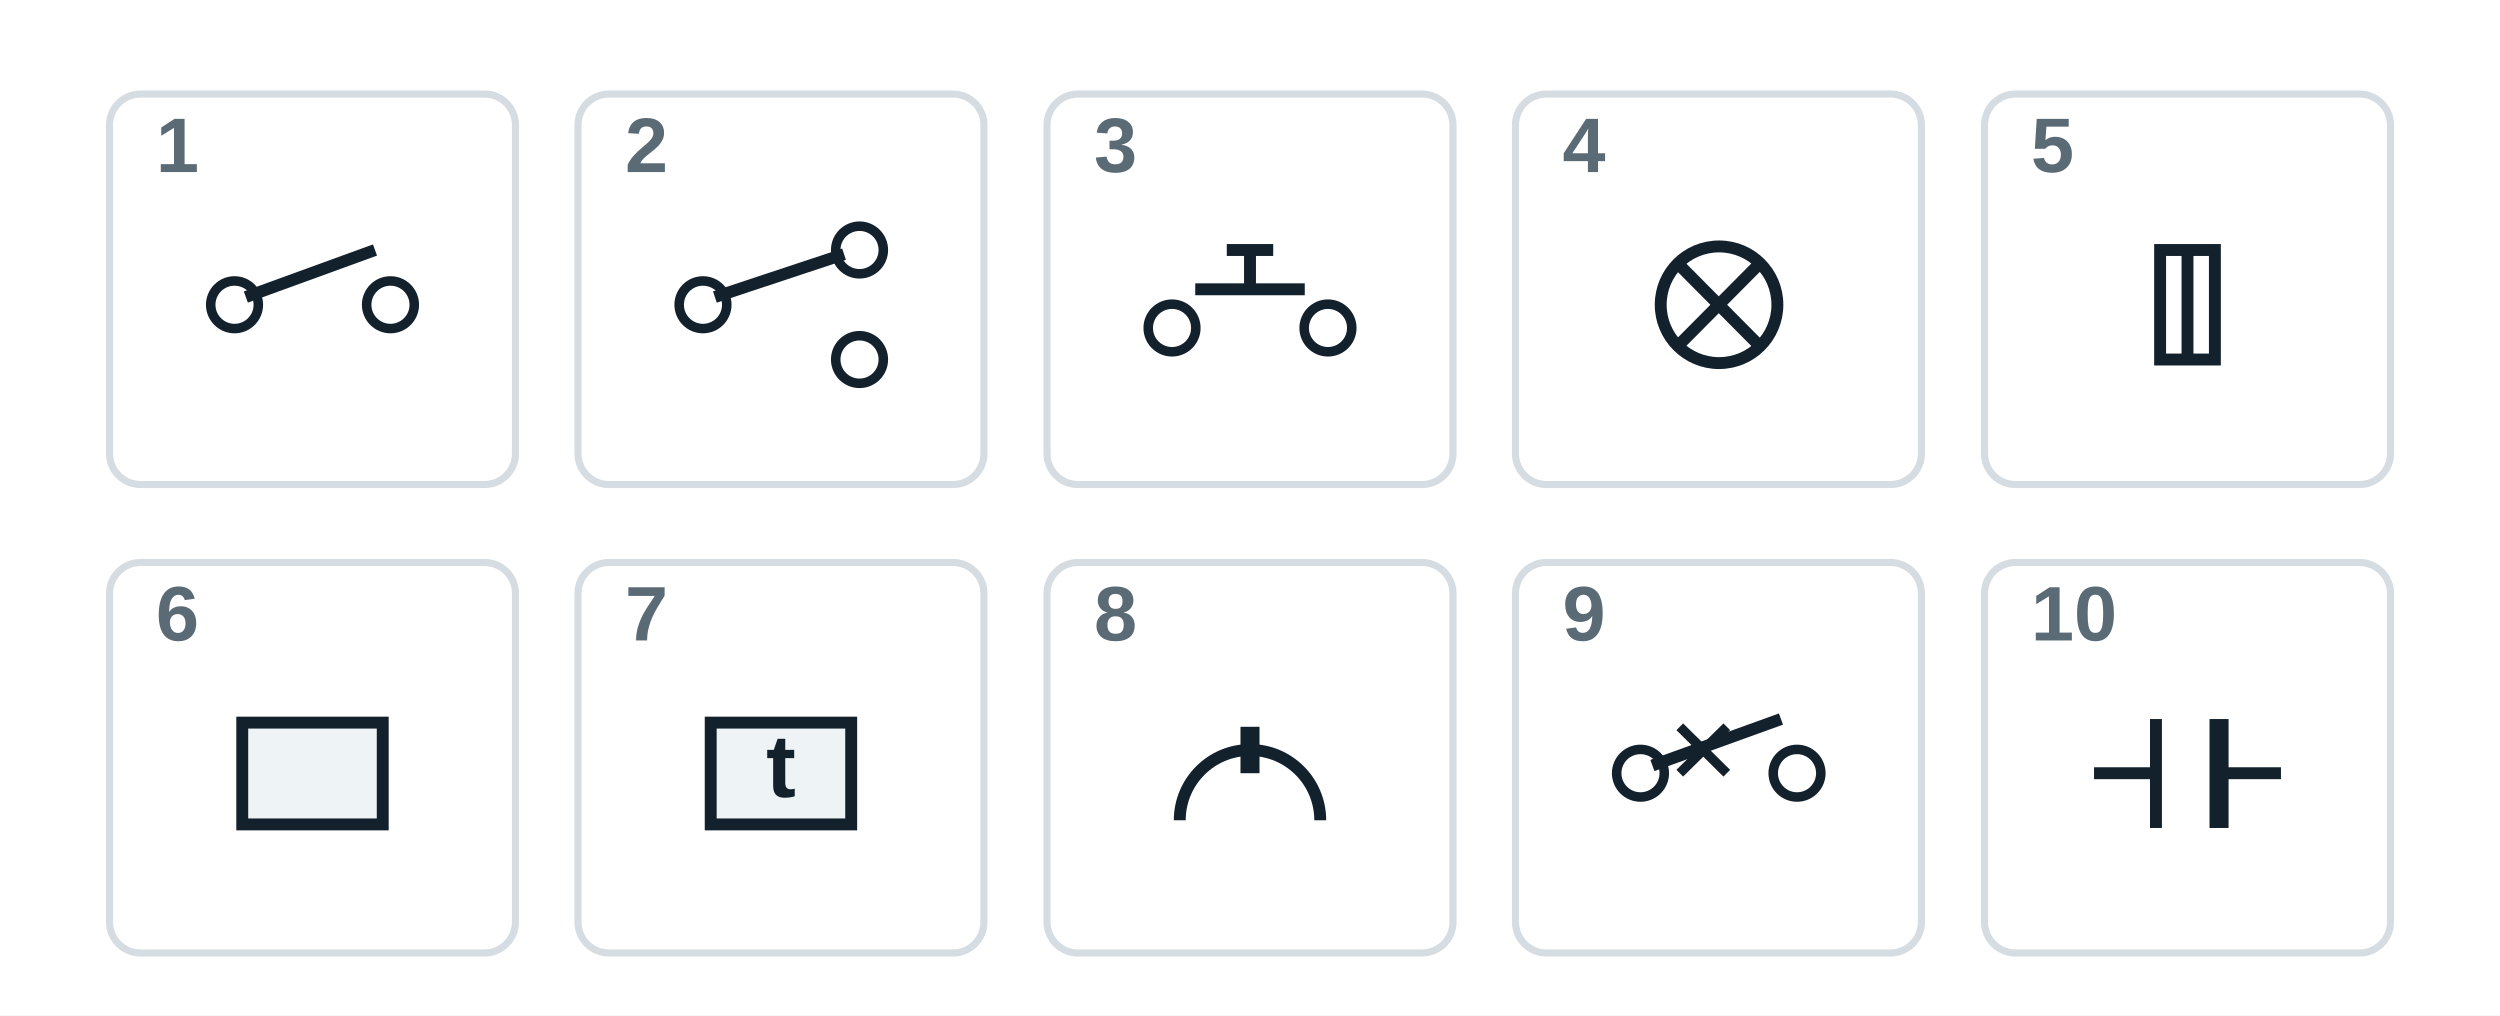
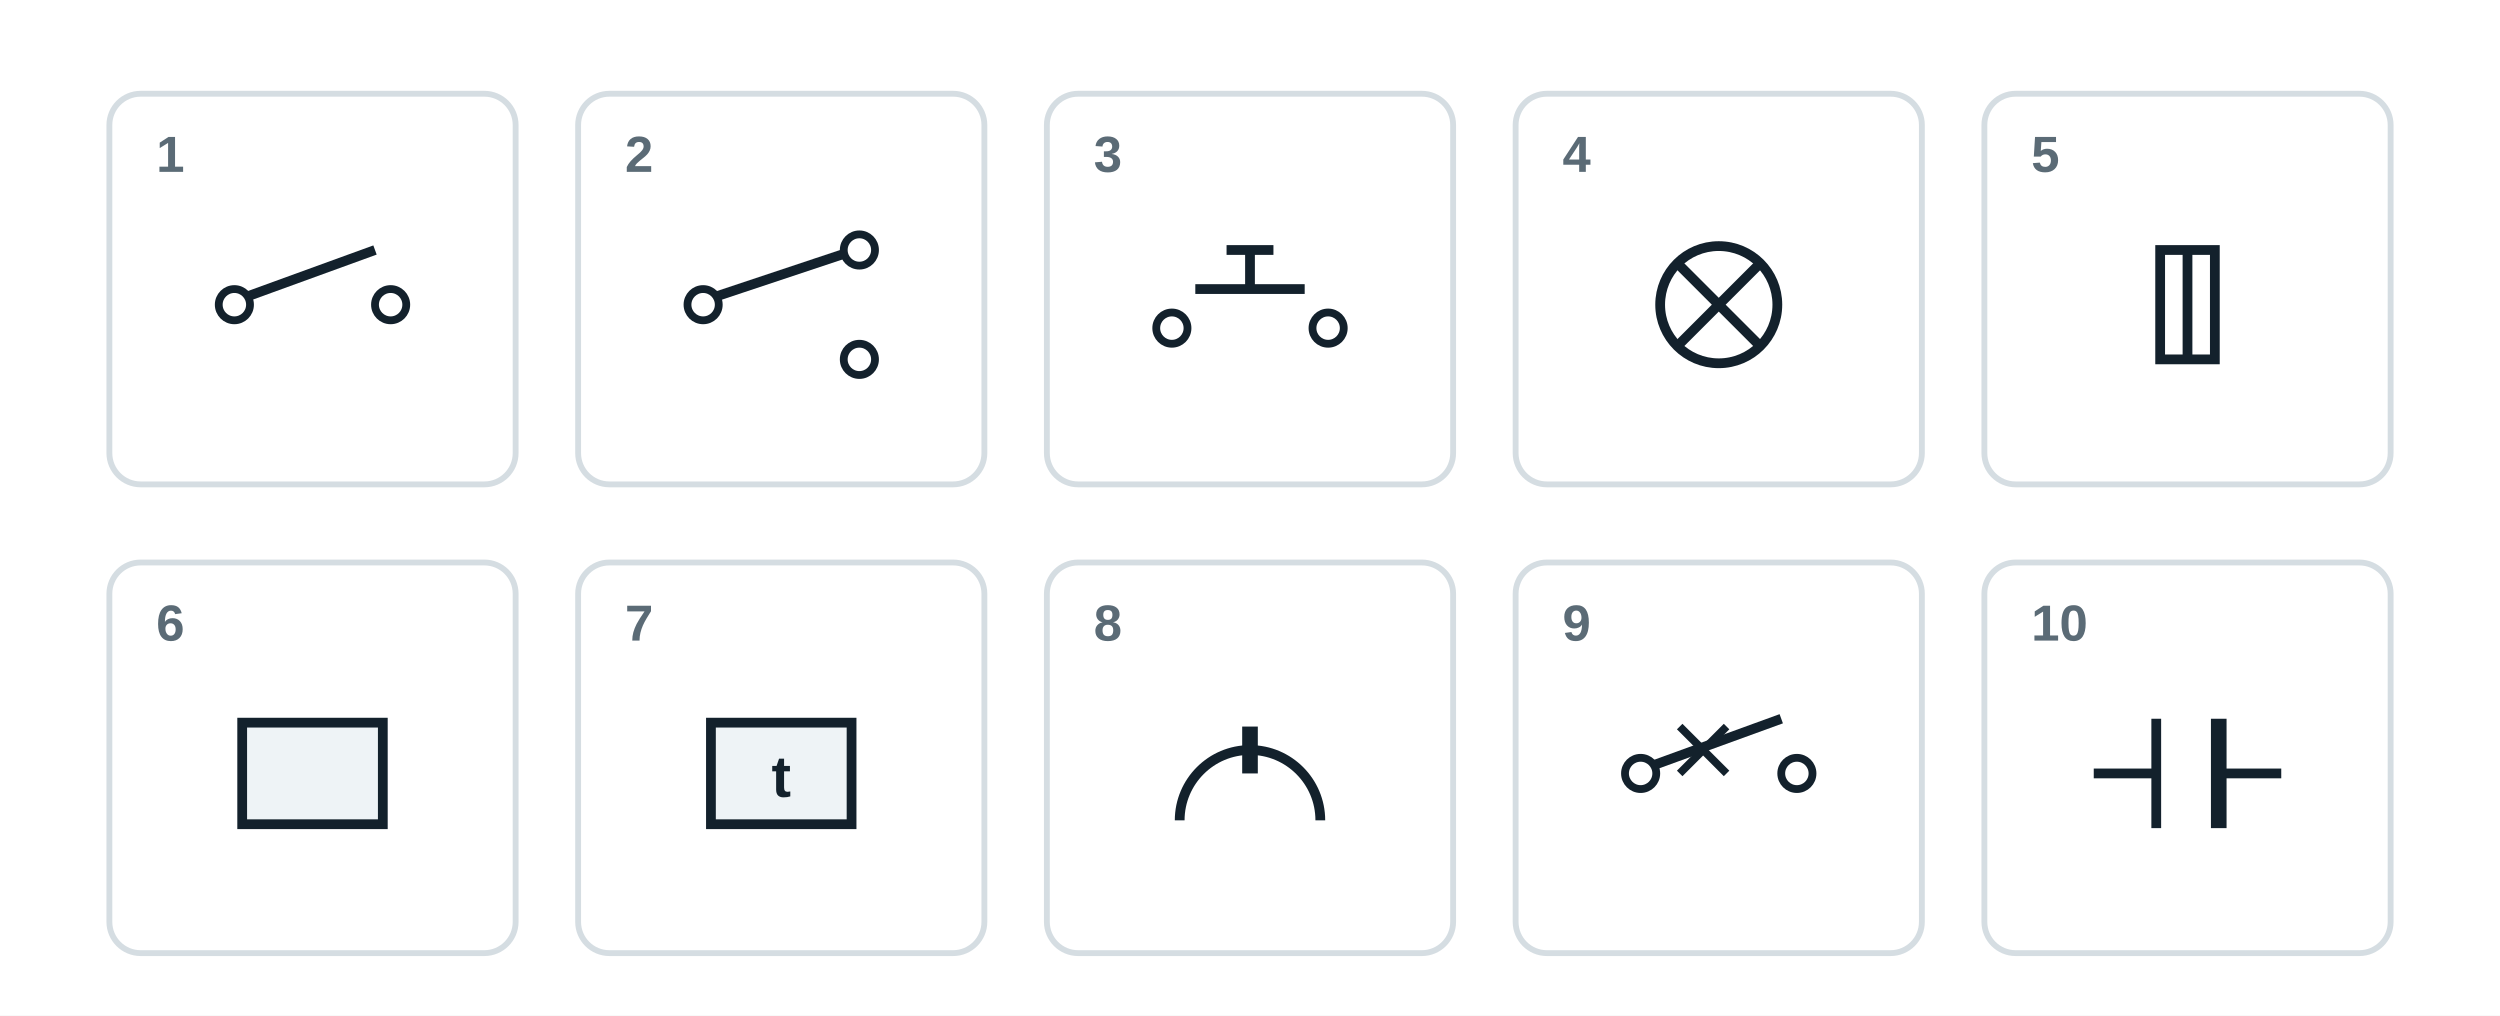
- <svg xmlns="http://www.w3.org/2000/svg" viewBox="0 0 420 170.6" font-family="Arial, sans-serif">
-   <rect width="420" height="170.6" fill="#fff" />
-   <rect x="18.4" y="15.8" width="68.2" height="65.6" rx="5.2" fill="none" stroke="#d5dde2" stroke-width="1.2" />
-   <text x="26.2" y="28.9" font-size="13" text-anchor="start" fill="#5b6b76" font-weight="bold">1</text>
-   <rect x="97.1" y="15.8" width="68.2" height="65.6" rx="5.2" fill="none" stroke="#d5dde2" stroke-width="1.2" />
-   <text x="105" y="28.9" font-size="13" text-anchor="start" fill="#5b6b76" font-weight="bold">2</text>
-   <rect x="175.9" y="15.8" width="68.2" height="65.6" rx="5.2" fill="none" stroke="#d5dde2" stroke-width="1.2" />
-   <text x="183.8" y="28.9" font-size="13" text-anchor="start" fill="#5b6b76" font-weight="bold">3</text>
-   <rect x="254.6" y="15.8" width="68.2" height="65.6" rx="5.2" fill="none" stroke="#d5dde2" stroke-width="1.2" />
-   <text x="262.5" y="28.9" font-size="13" text-anchor="start" fill="#5b6b76" font-weight="bold">4</text>
-   <rect x="333.4" y="15.8" width="68.2" height="65.6" rx="5.2" fill="none" stroke="#d5dde2" stroke-width="1.2" />
-   <text x="341.2" y="28.9" font-size="13" text-anchor="start" fill="#5b6b76" font-weight="bold">5</text>
-   <rect x="18.4" y="94.5" width="68.2" height="65.6" rx="5.2" fill="none" stroke="#d5dde2" stroke-width="1.2" />
-   <text x="26.2" y="107.6" font-size="13" text-anchor="start" fill="#5b6b76" font-weight="bold">6</text>
-   <rect x="97.1" y="94.5" width="68.2" height="65.6" rx="5.2" fill="none" stroke="#d5dde2" stroke-width="1.2" />
-   <text x="105" y="107.6" font-size="13" text-anchor="start" fill="#5b6b76" font-weight="bold">7</text>
-   <rect x="175.9" y="94.5" width="68.2" height="65.6" rx="5.2" fill="none" stroke="#d5dde2" stroke-width="1.2" />
-   <text x="183.8" y="107.6" font-size="13" text-anchor="start" fill="#5b6b76" font-weight="bold">8</text>
-   <rect x="254.6" y="94.5" width="68.2" height="65.6" rx="5.2" fill="none" stroke="#d5dde2" stroke-width="1.2" />
-   <text x="262.5" y="107.6" font-size="13" text-anchor="start" fill="#5b6b76" font-weight="bold">9</text>
-   <rect x="333.4" y="94.5" width="68.2" height="65.6" rx="5.2" fill="none" stroke="#d5dde2" stroke-width="1.2" />
-   <text x="341.2" y="107.6" font-size="13" text-anchor="start" fill="#5b6b76" font-weight="bold">10</text>
-   <circle cx="39.4" cy="51.2" r="4" fill="#fff" stroke="#13212c" stroke-width="1.6" />
-   <circle cx="65.6" cy="51.2" r="4" fill="#fff" stroke="#13212c" stroke-width="1.6" />
-   <path d="M41.3 49.9L63 42" fill="none" stroke="#13212c" stroke-width="2" />
-   <circle cx="118.1" cy="51.2" r="4" fill="#fff" stroke="#13212c" stroke-width="1.6" />
-   <circle cx="144.4" cy="42" r="4" fill="#fff" stroke="#13212c" stroke-width="1.6" />
-   <circle cx="144.4" cy="60.4" r="4" fill="#fff" stroke="#13212c" stroke-width="1.6" />
-   <path d="M120.1 49.9L141.8 42.7" fill="none" stroke="#13212c" stroke-width="2" />
-   <text x="131.2" y="34.1" font-size="16" text-anchor="middle" fill="#13212c" font-weight="bold" />
-   <circle cx="196.9" cy="55.1" r="4" fill="#fff" stroke="#13212c" stroke-width="1.6" />
-   <circle cx="223.1" cy="55.1" r="4" fill="#fff" stroke="#13212c" stroke-width="1.6" />
-   <path d="M200.8 48.6H219.2M210 48.6V42M206.1 42H213.9" fill="none" stroke="#13212c" stroke-width="2" />
-   <circle cx="288.8" cy="51.2" r="9.8" fill="#fff" stroke="#13212c" stroke-width="2" />
-   <path d="M281.9 44.3L295.6 58.1M295.6 44.3L281.9 58.1" fill="none" stroke="#13212c" stroke-width="2" />
-   <rect x="362.9" y="42" width="9.2" height="18.4" fill="#fff" stroke="#13212c" stroke-width="2" />
-   <path d="M367.5 42V60.4" fill="none" stroke="#13212c" stroke-width="2" />
-   <text x="358.3" y="55.1" font-size="16" text-anchor="end" fill="#13212c" font-weight="bold" />
-   <rect x="40.7" y="121.4" width="23.6" height="17.1" fill="#eef3f6" stroke="#13212c" stroke-width="2" />
-   <text x="52.5" y="116.2" font-size="16" text-anchor="middle" fill="#13212c" font-weight="bold" />
-   <rect x="119.4" y="121.4" width="23.6" height="17.1" fill="#eef3f6" stroke="#13212c" stroke-width="2" />
-   <text x="131.2" y="133.9" font-size="15" text-anchor="middle" fill="#13212c" font-weight="bold">t</text>
-   <text x="131.2" y="116.2" font-size="16" text-anchor="middle" fill="#13212c" font-weight="bold" />
-   <path d="M198.2 137.8A11.8 11.8 0 0 1 221.8 137.8" fill="none" stroke="#13212c" stroke-width="2" />
-   <path d="M210 122.1V129.9" fill="none" stroke="#13212c" stroke-width="3.2" />
-   <circle cx="275.6" cy="129.9" r="4" fill="#fff" stroke="#13212c" stroke-width="1.6" />
-   <circle cx="301.9" cy="129.9" r="4" fill="#fff" stroke="#13212c" stroke-width="1.6" />
-   <path d="M277.6 128.6L299.2 120.8" fill="none" stroke="#13212c" stroke-width="2" />
-   <path d="M282.2 122.1L290.1 129.9M290.1 122.1L282.2 129.9" fill="none" stroke="#13212c" stroke-width="1.6" />
-   <path d="M351.8 129.9H362.2M372.8 129.9H383.2M362.2 120.8V139.1" fill="none" stroke="#13212c" stroke-width="2" />
-   <path d="M372.8 120.8V139.1" fill="none" stroke="#13212c" stroke-width="3.2" />
+ <svg xmlns="http://www.w3.org/2000/svg" viewBox="0 0 640 260" font-family="Arial, sans-serif">
+   <rect width="640" height="260" fill="#fff" />
+   <rect x="28" y="24" width="104" height="100" rx="8" fill="none" stroke="#d5dde2" stroke-width="1.5" />
+   <text x="40" y="44" font-size="13" text-anchor="start" fill="#5b6b76" font-weight="bold">1</text>
+   <rect x="148" y="24" width="104" height="100" rx="8" fill="none" stroke="#d5dde2" stroke-width="1.5" />
+   <text x="160" y="44" font-size="13" text-anchor="start" fill="#5b6b76" font-weight="bold">2</text>
+   <rect x="268" y="24" width="104" height="100" rx="8" fill="none" stroke="#d5dde2" stroke-width="1.5" />
+   <text x="280" y="44" font-size="13" text-anchor="start" fill="#5b6b76" font-weight="bold">3</text>
+   <rect x="388" y="24" width="104" height="100" rx="8" fill="none" stroke="#d5dde2" stroke-width="1.5" />
+   <text x="400" y="44" font-size="13" text-anchor="start" fill="#5b6b76" font-weight="bold">4</text>
+   <rect x="508" y="24" width="104" height="100" rx="8" fill="none" stroke="#d5dde2" stroke-width="1.5" />
+   <text x="520" y="44" font-size="13" text-anchor="start" fill="#5b6b76" font-weight="bold">5</text>
+   <rect x="28" y="144" width="104" height="100" rx="8" fill="none" stroke="#d5dde2" stroke-width="1.5" />
+   <text x="40" y="164" font-size="13" text-anchor="start" fill="#5b6b76" font-weight="bold">6</text>
+   <rect x="148" y="144" width="104" height="100" rx="8" fill="none" stroke="#d5dde2" stroke-width="1.5" />
+   <text x="160" y="164" font-size="13" text-anchor="start" fill="#5b6b76" font-weight="bold">7</text>
+   <rect x="268" y="144" width="104" height="100" rx="8" fill="none" stroke="#d5dde2" stroke-width="1.5" />
+   <text x="280" y="164" font-size="13" text-anchor="start" fill="#5b6b76" font-weight="bold">8</text>
+   <rect x="388" y="144" width="104" height="100" rx="8" fill="none" stroke="#d5dde2" stroke-width="1.5" />
+   <text x="400" y="164" font-size="13" text-anchor="start" fill="#5b6b76" font-weight="bold">9</text>
+   <rect x="508" y="144" width="104" height="100" rx="8" fill="none" stroke="#d5dde2" stroke-width="1.5" />
+   <text x="520" y="164" font-size="13" text-anchor="start" fill="#5b6b76" font-weight="bold">10</text>
+   <circle cx="60" cy="78" r="4" fill="#fff" stroke="#13212c" stroke-width="2" />
+   <circle cx="100" cy="78" r="4" fill="#fff" stroke="#13212c" stroke-width="2" />
+   <path d="M63 76L96 64" fill="none" stroke="#13212c" stroke-width="2.5" />
+   <circle cx="180" cy="78" r="4" fill="#fff" stroke="#13212c" stroke-width="2" />
+   <circle cx="220" cy="64" r="4" fill="#fff" stroke="#13212c" stroke-width="2" />
+   <circle cx="220" cy="92" r="4" fill="#fff" stroke="#13212c" stroke-width="2" />
+   <path d="M183 76L216 65" fill="none" stroke="#13212c" stroke-width="2.5" />
+   <text x="200" y="52" font-size="16" text-anchor="middle" fill="#13212c" font-weight="bold" />
+   <circle cx="300" cy="84" r="4" fill="#fff" stroke="#13212c" stroke-width="2" />
+   <circle cx="340" cy="84" r="4" fill="#fff" stroke="#13212c" stroke-width="2" />
+   <path d="M306 74H334M320 74V64M314 64H326" fill="none" stroke="#13212c" stroke-width="2.5" />
+   <circle cx="440" cy="78" r="15" fill="#fff" stroke="#13212c" stroke-width="2.5" />
+   <path d="M429.5 67.5L450.5 88.5M450.5 67.5L429.5 88.5" fill="none" stroke="#13212c" stroke-width="2.5" />
+   <rect x="553" y="64" width="14" height="28" fill="#fff" stroke="#13212c" stroke-width="2.5" />
+   <path d="M560 64V92" fill="none" stroke="#13212c" stroke-width="2.5" />
+   <text x="546" y="84" font-size="16" text-anchor="end" fill="#13212c" font-weight="bold" />
+   <rect x="62" y="185" width="36" height="26" fill="#eef3f6" stroke="#13212c" stroke-width="2.5" />
+   <text x="80" y="177" font-size="16" text-anchor="middle" fill="#13212c" font-weight="bold" />
+   <rect x="182" y="185" width="36" height="26" fill="#eef3f6" stroke="#13212c" stroke-width="2.5" />
+   <text x="200" y="204" font-size="15" text-anchor="middle" fill="#13212c" font-weight="bold">t</text>
+   <text x="200" y="177" font-size="16" text-anchor="middle" fill="#13212c" font-weight="bold" />
+   <path d="M302 210A18 18 0 0 1 338 210" fill="none" stroke="#13212c" stroke-width="2.5" />
+   <path d="M320 186V198" fill="none" stroke="#13212c" stroke-width="4" />
+   <circle cx="420" cy="198" r="4" fill="#fff" stroke="#13212c" stroke-width="2" />
+   <circle cx="460" cy="198" r="4" fill="#fff" stroke="#13212c" stroke-width="2" />
+   <path d="M423 196L456 184" fill="none" stroke="#13212c" stroke-width="2.5" />
+   <path d="M430 186L442 198M442 186L430 198" fill="none" stroke="#13212c" stroke-width="2" />
+   <path d="M536 198H552M568 198H584M552 184V212" fill="none" stroke="#13212c" stroke-width="2.5" />
+   <path d="M568 184V212" fill="none" stroke="#13212c" stroke-width="4" />
</svg>
